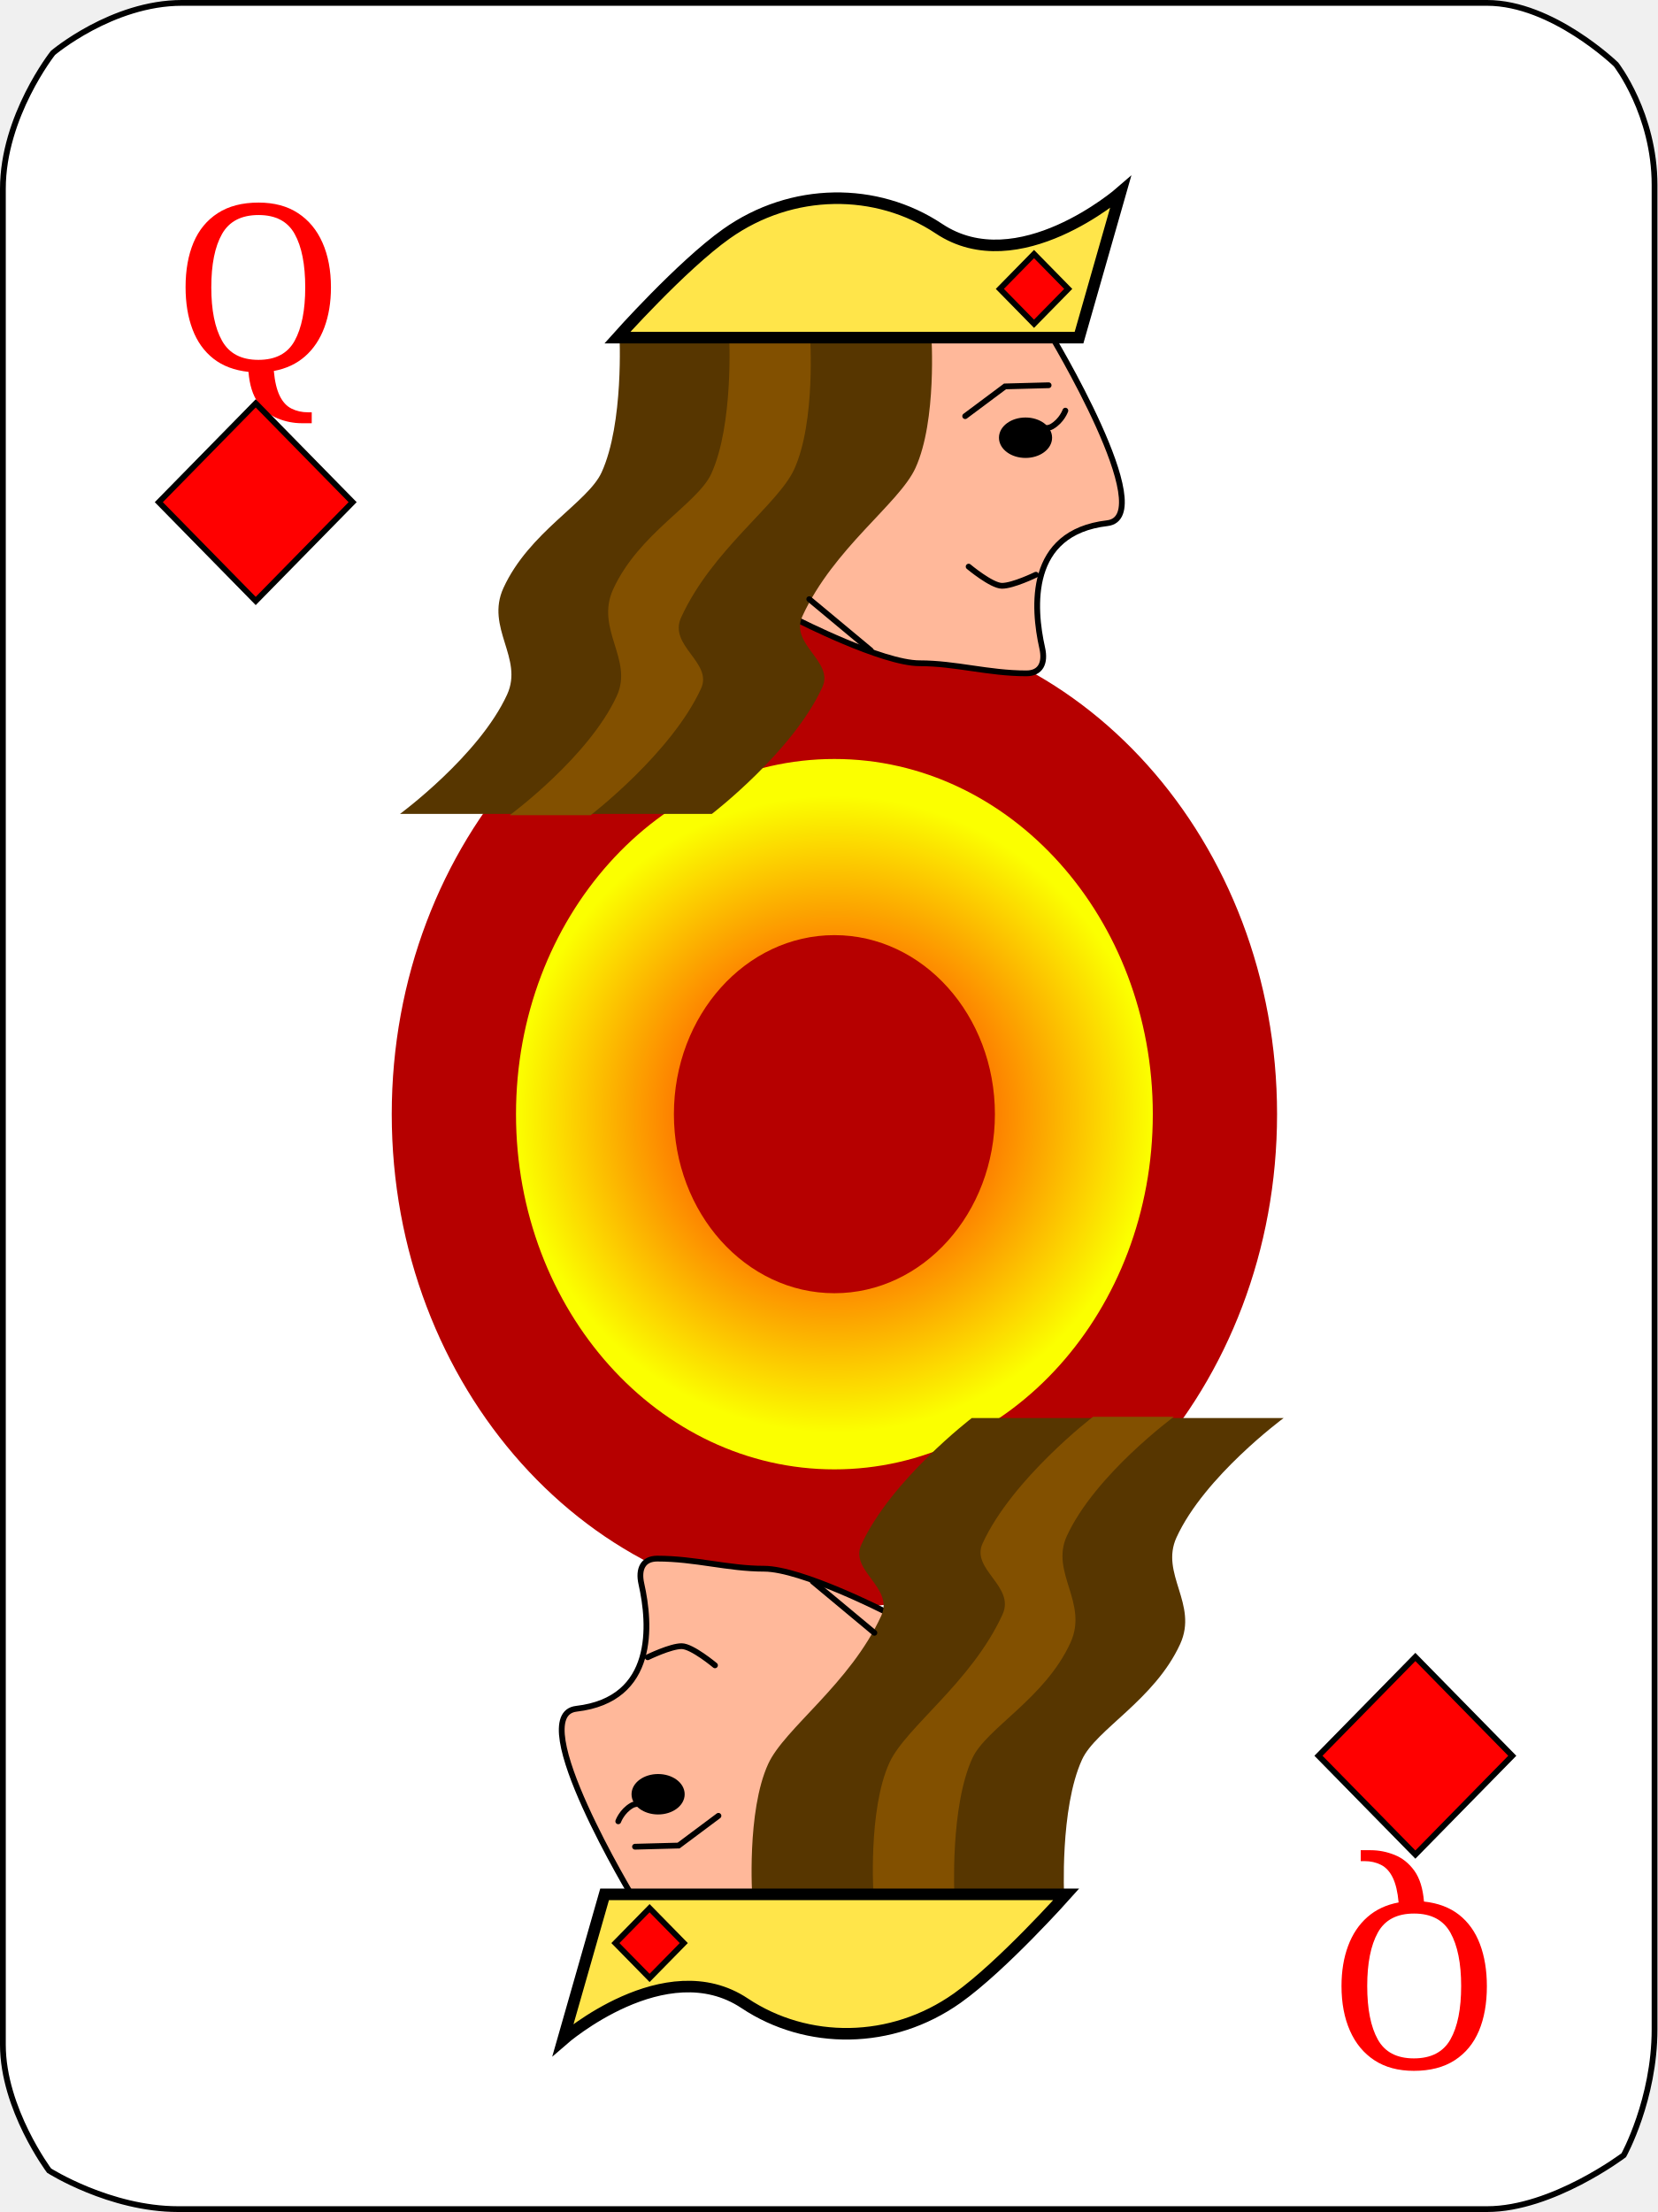
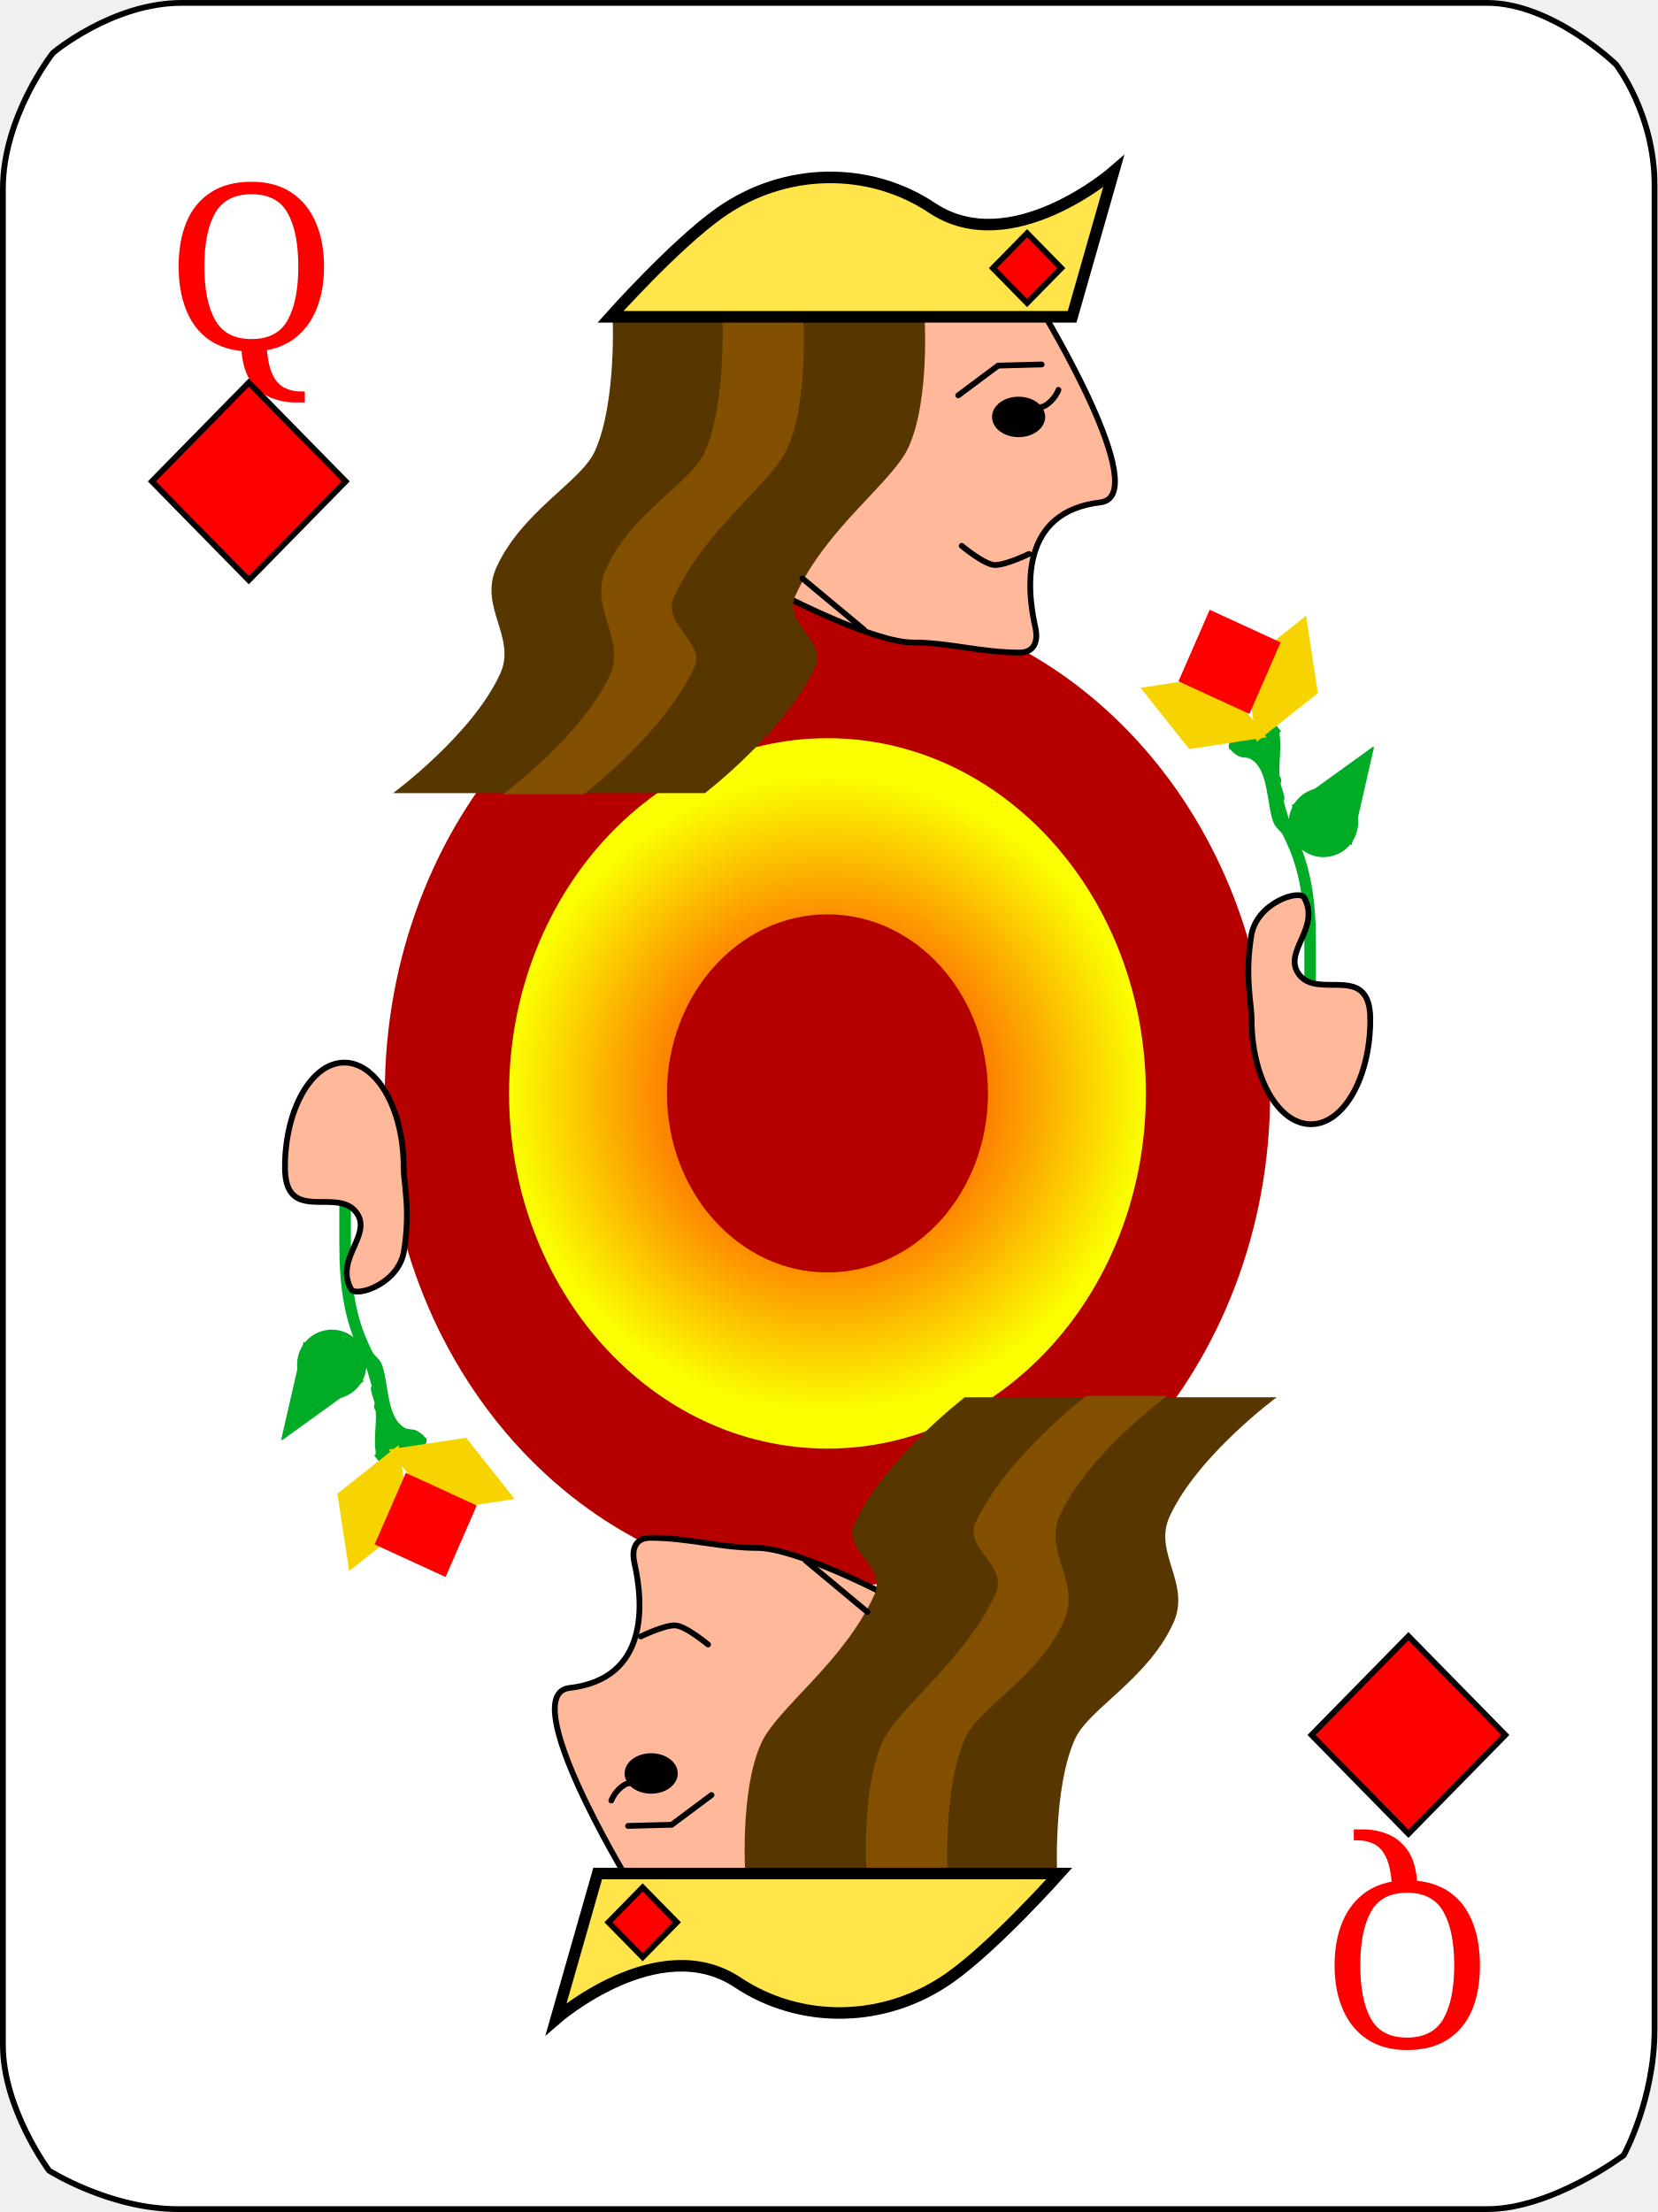
<svg xmlns="http://www.w3.org/2000/svg" version="1.1" width="143.5" height="191.5" viewBox="0,0,143.5,191.5">
  <defs>
    <radialGradient cx="240.625" cy="180" r="27.567" gradientUnits="userSpaceOnUse" id="color-1">
      <stop offset="0" stop-color="#ff0000" />
      <stop offset="1" stop-color="#fbff00" />
    </radialGradient>
  </defs>
-   <g transform="translate(-168.3829,-83.54216)">
+   <g transform="translate(-168.9829,-85.34216)">
    <g data-paper-data="{&quot;isPaintingLayer&quot;:true}" fill-rule="nonzero" stroke-linejoin="miter" stroke-miterlimit="10" stroke-dasharray="" stroke-dashoffset="0" style="mix-blend-mode: normal">
-       <path d="M172.633,271.459c0,0 -4,-5.345 -4,-10.9c0,-16.664 0,-97.964 0,-160.667c0,-6.283 4.333,-11.767 4.333,-11.767c0,0 5.118,-4.333 11.167,-4.333c44.1,0 96.024,0 113,0c5.659,0 11.167,5.333 11.167,5.333c0,0 3.333,4.28 3.333,10.433c0,62.312 0,141.441 0,159.667c0,6.075 -2.667,10.9 -2.667,10.9c0,0 -6.175,4.667 -11.833,4.667c-16.976,0 -69.104,0 -113.333,0c-5.919,0 -11.167,-3.333 -11.167,-3.333z" fill="#ffffff" stroke="#000000" stroke-width="0.5" stroke-linecap="butt" />
+       <path d="M173.233,273.259c0,0 -4,-5.345 -4,-10.9c0,-16.664 0,-97.964 0,-160.667c0,-6.283 4.333,-11.767 4.333,-11.767c0,0 5.118,-4.333 11.167,-4.333c44.1,0 96.024,0 113,0c5.659,0 11.167,5.333 11.167,5.333c0,0 3.333,4.28 3.333,10.433c0,62.312 0,141.441 0,159.667c0,6.075 -2.667,10.9 -2.667,10.9c0,0 -6.175,4.667 -11.833,4.667c-16.976,0 -69.104,0 -113.333,0c-5.919,0 -11.167,-3.333 -11.167,-3.333z" fill="#ffffff" stroke="#000000" stroke-width="0.5" stroke-linecap="butt" />
      <text transform="translate(183.333,115.5799) scale(0.5,0.5)" font-size="40" xml:space="preserve" fill="#ff0000" fill-rule="nonzero" stroke="none" stroke-width="1" stroke-linecap="butt" stroke-linejoin="miter" stroke-miterlimit="10" stroke-dasharray="" stroke-dashoffset="0" font-family="Serif" font-weight="normal" text-anchor="start" style="mix-blend-mode: normal">
        <tspan x="0" dy="0">Q</tspan>
      </text>
      <text transform="translate(298.2325,248.3216) rotate(-180) scale(0.5,0.5)" font-size="40" xml:space="preserve" data-paper-data="{&quot;origRot&quot;:-45}" fill="#ff0000" fill-rule="nonzero" stroke="none" stroke-width="1" stroke-linecap="butt" stroke-linejoin="miter" stroke-miterlimit="10" stroke-dasharray="" stroke-dashoffset="0" font-family="Serif" font-weight="normal" text-anchor="start" style="mix-blend-mode: normal">
        <tspan x="0" dy="0">Q</tspan>
      </text>
      <path d="M190.523,135.571l-8.39,-8.554l8.39,-8.554l8.39,8.554z" data-paper-data="{&quot;origRot&quot;:0}" fill="#ff0000" stroke="#000000" stroke-width="0.5" stroke-linecap="butt" />
      <path d="M290.924,244.099l-8.39,-8.554l8.39,-8.554l8.39,8.554z" data-paper-data="{&quot;origRot&quot;:0}" fill="#ff0000" stroke="#000000" stroke-width="0.5" stroke-linecap="butt" />
      <g stroke="none" stroke-width="0" stroke-linecap="butt">
        <path d="M202.3,180c0,-23.61 17.159,-42.75 38.325,-42.75c21.166,0 38.325,19.14 38.325,42.75c0,23.61 -17.159,42.75 -38.325,42.75c-21.166,0 -38.325,-19.14 -38.325,-42.75z" fill="#b60000" />
        <path d="M213.058,180c0,-16.983 12.342,-30.75 27.567,-30.75c15.225,0 27.567,13.767 27.567,30.75c0,16.983 -12.342,30.75 -27.567,30.75c-15.225,0 -27.567,-13.767 -27.567,-30.75z" fill="url(#color-1)" />
        <path d="M226.729,180c0,-8.56 6.221,-15.5 13.896,-15.5c7.674,0 13.896,6.94 13.896,15.5c0,8.56 -6.221,15.5 -13.896,15.5c-7.674,0 -13.896,-6.94 -13.896,-15.5z" fill="#b60000" />
      </g>
      <g>
        <path d="M237.407,137.194l-1.661,-24.857h23.5c0,0 9.659,15.957 5,16.5c-6.912,0.805 -6.413,7.321 -5.628,10.811c0.294,1.306 -0.151,2.189 -1.373,2.189c-3.308,0 -6.113,-0.875 -9.249,-0.875c-3.233,0 -10.589,-3.768 -10.589,-3.768z" fill="#ffb89a" stroke="#000000" stroke-width="0.5" stroke-linecap="butt" />
        <path d="M203.016,154.004c0,0 6.851,-5.043 9.273,-10.333c1.448,-3.163 -1.9,-5.772 -0.317,-9.229c2.22,-4.849 7.303,-7.399 8.495,-10.002c1.943,-4.243 1.549,-11.935 1.549,-11.935h27c0,0 0.51,7.438 -1.375,11.557c-1.405,3.069 -7.095,6.943 -9.788,12.826c-1.121,2.448 2.758,3.897 1.728,6.147c-2.567,5.607 -9.565,10.97 -9.565,10.97z" fill="#573600" stroke="none" stroke-width="0" stroke-linecap="butt" />
        <path d="M212.516,154.115c0,0 6.851,-5.043 9.273,-10.333c1.448,-3.163 -1.9,-5.772 -0.317,-9.229c2.22,-4.849 7.303,-7.399 8.495,-10.002c1.943,-4.243 1.549,-11.935 1.549,-11.935h7c0,0 0.51,7.438 -1.375,11.557c-1.405,3.069 -7.095,6.943 -9.788,12.826c-1.121,2.448 2.758,3.897 1.728,6.147c-2.567,5.607 -9.565,10.97 -9.565,10.97z" fill="#825000" stroke="none" stroke-width="0" stroke-linecap="butt" />
        <path d="M259.222,121.437c0,0.828 -0.918,1.5 -2.05,1.5c-1.132,0 -2.05,-0.672 -2.05,-1.5c0,-0.828 0.918,-1.5 2.05,-1.5c1.132,0 2.05,0.672 2.05,1.5z" fill="#000000" stroke="#000000" stroke-width="0.5" stroke-linecap="butt" />
        <path d="M251.947,119.57l3.45,-2.575l3.775,-0.1" fill="none" stroke="#000000" stroke-width="0.5" stroke-linecap="round" />
        <path d="M258.072,133.297c0,0 -1.997,0.973 -2.952,0.96c-0.9,-0.012 -2.873,-1.66 -2.873,-1.66" fill="none" stroke="#000000" stroke-width="0.5" stroke-linecap="round" />
        <path d="M260.621,119.093c0,0 -0.305,0.875 -1.171,1.375c-0.589,0.34 -1.829,0 -1.829,0" fill="none" stroke="#000000" stroke-width="0.5" stroke-linecap="round" />
        <path d="M221.835,112.772c0,0 5.543,-6.222 9.431,-8.982c5.695,-4.042 13.019,-4.042 18.413,-0.449c6.859,4.569 15.718,-3.144 15.718,-3.144l-3.593,12.575z" fill="#ffe54a" stroke="#000000" stroke-width="1" stroke-linecap="butt" />
        <path d="M238.447,135.412l5.333,4.44" fill="none" stroke="#000000" stroke-width="0.5" stroke-linecap="round" />
        <path d="M257.909,111.571l-2.96,-3.018l2.96,-3.018l2.96,3.018z" data-paper-data="{&quot;origRot&quot;:0}" fill="#ff0000" stroke="#000000" stroke-width="0.5" stroke-linecap="butt" />
      </g>
      <g>
        <path d="M245.125,223.119l1.661,24.857h-23.5c0,0 -9.659,-15.957 -5,-16.5c6.912,-0.805 6.413,-7.321 5.628,-10.811c-0.294,-1.306 0.151,-2.189 1.373,-2.189c3.308,0 6.113,0.875 9.249,0.875c3.233,0 10.589,3.768 10.589,3.768z" fill="#ffb89a" stroke="#000000" stroke-width="0.5" stroke-linecap="butt" />
        <path d="M279.517,206.309c0,0 -6.851,5.043 -9.273,10.333c-1.448,3.163 1.9,5.772 0.317,9.229c-2.22,4.849 -7.303,7.399 -8.495,10.002c-1.943,4.243 -1.549,11.935 -1.549,11.935h-27c0,0 -0.51,-7.438 1.375,-11.557c1.405,-3.069 7.095,-6.943 9.788,-12.826c1.121,-2.448 -2.758,-3.897 -1.728,-6.147c2.567,-5.607 9.565,-10.97 9.565,-10.97z" fill="#573600" stroke="none" stroke-width="0" stroke-linecap="butt" />
        <path d="M270.017,206.198c0,0 -6.851,5.043 -9.273,10.333c-1.448,3.163 1.9,5.772 0.317,9.229c-2.22,4.849 -7.303,7.399 -8.495,10.002c-1.943,4.243 -1.549,11.935 -1.549,11.935h-7c0,0 -0.51,-7.438 1.375,-11.557c1.405,-3.069 7.095,-6.943 9.788,-12.826c1.121,-2.448 -2.758,-3.897 -1.728,-6.147c2.567,-5.607 9.565,-10.97 9.565,-10.97z" fill="#825000" stroke="none" stroke-width="0" stroke-linecap="butt" />
        <path d="M223.311,238.876c0,-0.828 0.918,-1.5 2.05,-1.5c1.132,0 2.05,0.672 2.05,1.5c0,0.828 -0.918,1.5 -2.05,1.5c-1.132,0 -2.05,-0.672 -2.05,-1.5z" fill="#000000" stroke="#000000" stroke-width="0.5" stroke-linecap="butt" />
        <path d="M230.586,240.743l-3.45,2.575l-3.775,0.1" fill="none" stroke="#000000" stroke-width="0.5" stroke-linecap="round" />
        <path d="M224.461,227.016c0,0 1.997,-0.973 2.952,-0.96c0.9,0.012 2.873,1.66 2.873,1.66" fill="none" stroke="#000000" stroke-width="0.5" stroke-linecap="round" />
        <path d="M221.912,241.22c0,0 0.305,-0.875 1.171,-1.375c0.589,-0.34 1.829,0 1.829,0" fill="none" stroke="#000000" stroke-width="0.5" stroke-linecap="round" />
        <path d="M260.698,247.541c0,0 -5.543,6.222 -9.431,8.982c-5.695,4.042 -13.019,4.042 -18.413,0.449c-6.859,-4.569 -15.718,3.144 -15.718,3.144l3.593,-12.575z" fill="#ffe54a" stroke="#000000" stroke-width="1" stroke-linecap="butt" />
-         <path d="M244.086,224.901l-5.333,-4.44" fill="none" stroke="#000000" stroke-width="0.5" stroke-linecap="round" />
+         <path d="M238.752,220.461l5.333,4.44" fill="none" stroke="#000000" stroke-width="0.5" stroke-linecap="round" />
        <path d="M224.624,248.742l2.96,3.018l-2.96,3.018l-2.96,-3.018z" data-paper-data="{&quot;origRot&quot;:0}" fill="#ff0000" stroke="#000000" stroke-width="0.5" stroke-linecap="butt" />
+       </g>
+       <g stroke-linecap="butt">
+         <g>
+           <g stroke="none">
+             <path d="M278.642,148.507c0,-0.006 0,-0.013 0,-0.019c0,-0.148 0.054,-0.351 0.322,-0.448c0.013,-0.005 0.025,-0.009 0.039,-0.013c0.273,-0.083 0.438,0.047 0.527,0.165c0.002,0.002 0.004,0.004 0.005,0.007l0.361,0.451l-0.142,0.113l0.044,0.132l-0.042,0.014c0.205,1.165 -0.075,2.378 0.006,3.573l0.095,0.189c0.037,0.069 0.057,0.149 0.057,0.233c0,0.088 -0.023,0.172 -0.063,0.244c0.033,0.159 0.075,0.317 0.129,0.475c0.03,0.091 0.061,0.182 0.091,0.273l0.114,0.476c0,0 0.015,0.165 -0.067,0.314c0.293,1.049 0.556,2.032 0.91,2.662c1.527,3.053 1.881,6.129 1.886,9.531c0.001,1.12 0,2.24 0,3.36l-0.015,0.212c0,0 0.121,0.485 -0.364,0.606c-0.485,0.121 -0.606,-0.364 -0.606,-0.364l-0.015,-0.455c0,-1.119 0.001,-2.239 -0,-3.358c-0.003,-3.295 -0.311,-6.146 -1.78,-9.085c-0.178,-0.495 -0.674,-0.699 -0.886,-1.224c-0.633,-1.567 -0.38,-4.715 -2.057,-5.553c0,0 -0.023,-0.011 -0.056,-0.034l-0.439,-0.073l0.001,-0.006c-0.296,0.027 -0.599,-0.129 -1.036,-0.493l-0.182,-0.227c0,0 -0.11,0.188 -0.11,-0.312c0,-0.375 0.5,-0.363 0.751,-0.334c0.064,-0.202 0.253,-0.348 0.476,-0.348c0.097,0 0.188,0.028 0.264,0.075l0.187,0.112c0.266,-0.143 0.634,-0.318 0.889,-0.371l0.306,-0.306v0c0.09,-0.09 0.215,-0.146 0.354,-0.146c0.016,0 0.032,0.001 0.048,0.002c-0.001,-0.016 -0.002,-0.032 -0.002,-0.048zM278.414,150.192c0.007,-0.006 0.014,-0.011 0.022,-0.017c-0.004,-0.036 -0.008,-0.072 -0.012,-0.108c-0.008,0.014 -0.016,0.028 -0.024,0.041c0.005,0.028 0.009,0.056 0.014,0.083z" fill="#00ab25" stroke-width="0.5" />
+             <g stroke-width="0">
+               <path d="M281.053,154.9c0.908,-1.388 2.77,-1.776 4.157,-0.868c1.388,0.908 1.776,2.77 0.868,4.157c-0.908,1.388 -2.77,1.776 -4.157,0.868c-1.388,-0.908 -1.776,-2.77 -0.868,-4.157z" fill="#00ab25" />
+               <path d="M280.781,155.094l7.074,-5.108l0.089,0.058l-1.939,8.469z" fill="#00ab25" />
+               <path d="M278.638,149.171l-6.695,1.021l-4.21,-5.304l6.695,-1.021z" data-paper-data="{&quot;origRot&quot;:0}" fill="#f7d300" />
+               <path d="M277.777,149.557l-1.021,-6.695l5.304,-4.21l1.021,6.695z" data-paper-data="{&quot;origRot&quot;:0}" fill="#f7d300" />
+               <path d="M277.155,147.147l-6.139,-2.821l2.701,-6.193l6.139,2.821z" data-paper-data="{&quot;origRot&quot;:0}" fill="#ff0000" />
+             </g>
+           </g>
+           <path d="M287.622,173.602c0,5.007 -2.3,9.066 -5.138,9.066c-2.837,0 -5.138,-4.059 -5.138,-9.066c0,-1.421 -0.609,-3.58 -0.033,-7.234c0.454,-2.879 4.181,-4.05 4.585,-3.316c1.457,2.646 -1.874,4.667 -0.476,6.612c1.656,2.304 6.199,-1.07 6.199,3.938z" fill="#ffb89a" stroke="#000000" stroke-width="0.5" />
+         </g>
+         <g>
+           <g stroke="none">
+             <path d="M202.634,211.495c0,0.006 -0,0.013 -0,0.019c-0,0.148 -0.054,0.351 -0.322,0.448c-0.013,0.005 -0.025,0.009 -0.039,0.013c-0.273,0.083 -0.438,-0.047 -0.527,-0.165c-0.002,-0.002 -0.004,-0.004 -0.005,-0.007l-0.361,-0.451l0.142,-0.113l-0.044,-0.132l0.042,-0.014c-0.205,-1.165 0.075,-2.378 -0.006,-3.573l-0.095,-0.189c-0.037,-0.069 -0.057,-0.149 -0.057,-0.233c0,-0.088 0.023,-0.172 0.063,-0.244c-0.033,-0.159 -0.075,-0.317 -0.129,-0.475c-0.03,-0.091 -0.061,-0.182 -0.091,-0.273l-0.114,-0.476c0,0 -0.015,-0.165 0.067,-0.314c-0.293,-1.049 -0.556,-2.032 -0.91,-2.662c-1.527,-3.053 -1.881,-6.129 -1.886,-9.531c-0.001,-1.12 -0,-2.24 -0,-3.36l0.015,-0.212c0,0 -0.121,-0.485 0.364,-0.606c0.485,-0.121 0.606,0.364 0.606,0.364l0.015,0.455c0,1.119 -0.001,2.239 0,3.358c0.003,3.295 0.311,6.146 1.78,9.085c0.178,0.495 0.674,0.699 0.886,1.224c0.633,1.567 0.38,4.715 2.057,5.553c0,0 0.023,0.011 0.056,0.034l0.439,0.073l-0.001,0.006c0.296,-0.027 0.599,0.129 1.036,0.493l0.182,0.227c0,0 0.11,-0.188 0.11,0.312c0,0.375 -0.5,0.363 -0.751,0.334c-0.064,0.202 -0.253,0.348 -0.476,0.348c-0.097,0 -0.188,-0.028 -0.264,-0.075l-0.187,-0.112c-0.266,0.143 -0.634,0.318 -0.889,0.371l-0.306,0.306v0c-0.09,0.09 -0.215,0.146 -0.354,0.146c-0.016,0 -0.032,-0.001 -0.048,-0.002c0.001,0.016 0.002,0.032 0.002,0.048zM202.862,209.811c-0.007,0.006 -0.014,0.011 -0.022,0.017c0.004,0.036 0.008,0.072 0.012,0.108c0.008,-0.014 0.016,-0.028 0.024,-0.041c-0.005,-0.028 -0.009,-0.056 -0.014,-0.083z" fill="#00ab25" stroke-width="0.5" />
+             <g stroke-width="0">
+               <path d="M200.223,205.102c-0.908,1.388 -2.77,1.776 -4.157,0.868c-1.388,-0.908 -1.776,-2.77 -0.868,-4.157c0.908,-1.388 2.77,-1.776 4.157,-0.868c1.388,0.908 1.776,2.77 0.868,4.157z" fill="#00ab25" />
+               <path d="M200.495,204.909l-7.074,5.108l-0.089,-0.058l1.939,-8.469z" fill="#00ab25" />
+               <path d="M202.638,210.832l6.695,-1.021l4.21,5.304l-6.695,1.021z" data-paper-data="{&quot;origRot&quot;:0}" fill="#f7d300" />
+               <path d="M203.499,210.446l1.021,6.695l-5.304,4.21l-1.021,-6.695z" data-paper-data="{&quot;origRot&quot;:0}" fill="#f7d300" />
+               <path d="M204.121,212.855l6.139,2.821l-2.701,6.193l-6.139,-2.821z" data-paper-data="{&quot;origRot&quot;:0}" fill="#ff0000" />
+             </g>
+           </g>
+           <path d="M193.654,186.4c0,-5.007 2.3,-9.066 5.138,-9.066c2.837,0 5.138,4.059 5.138,9.066c0,1.421 0.609,3.58 0.033,7.234c-0.454,2.879 -4.181,4.05 -4.585,3.316c-1.457,-2.646 1.874,-4.667 0.476,-6.612c-1.656,-2.304 -6.199,1.07 -6.199,-3.938z" fill="#ffb89a" stroke="#000000" stroke-width="0.5" />
+         </g>
      </g>
    </g>
  </g>
</svg>
